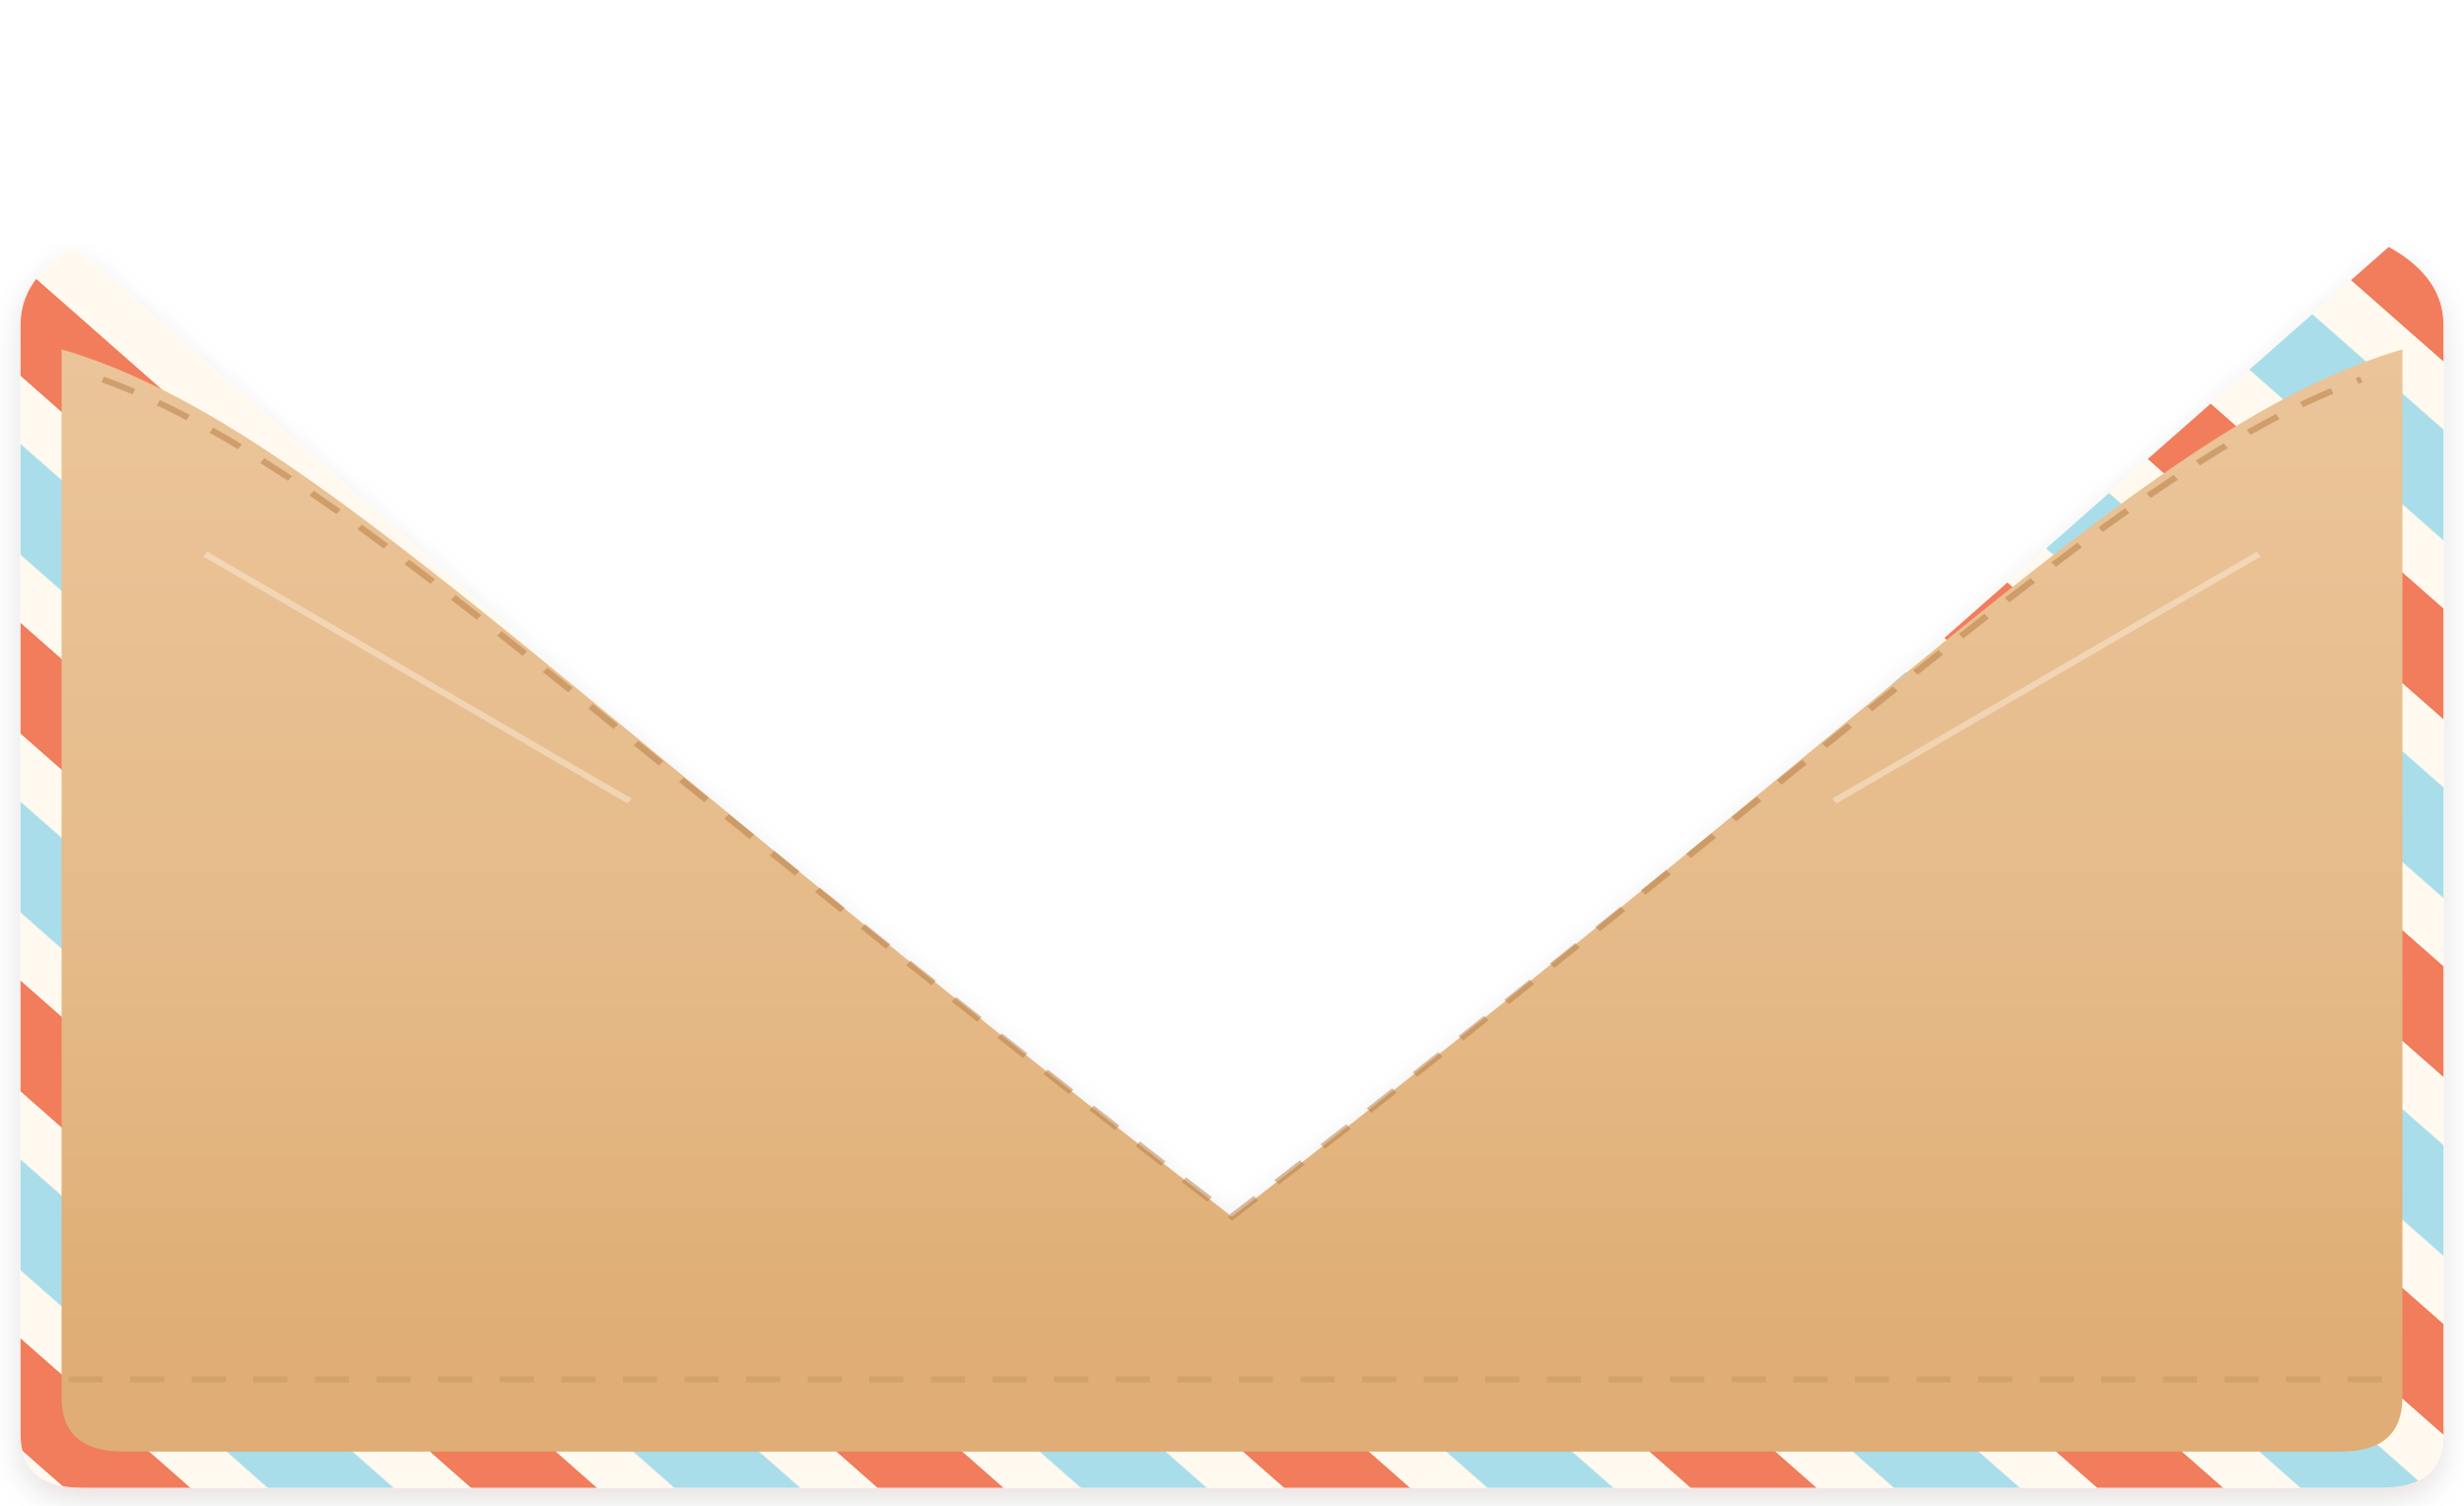
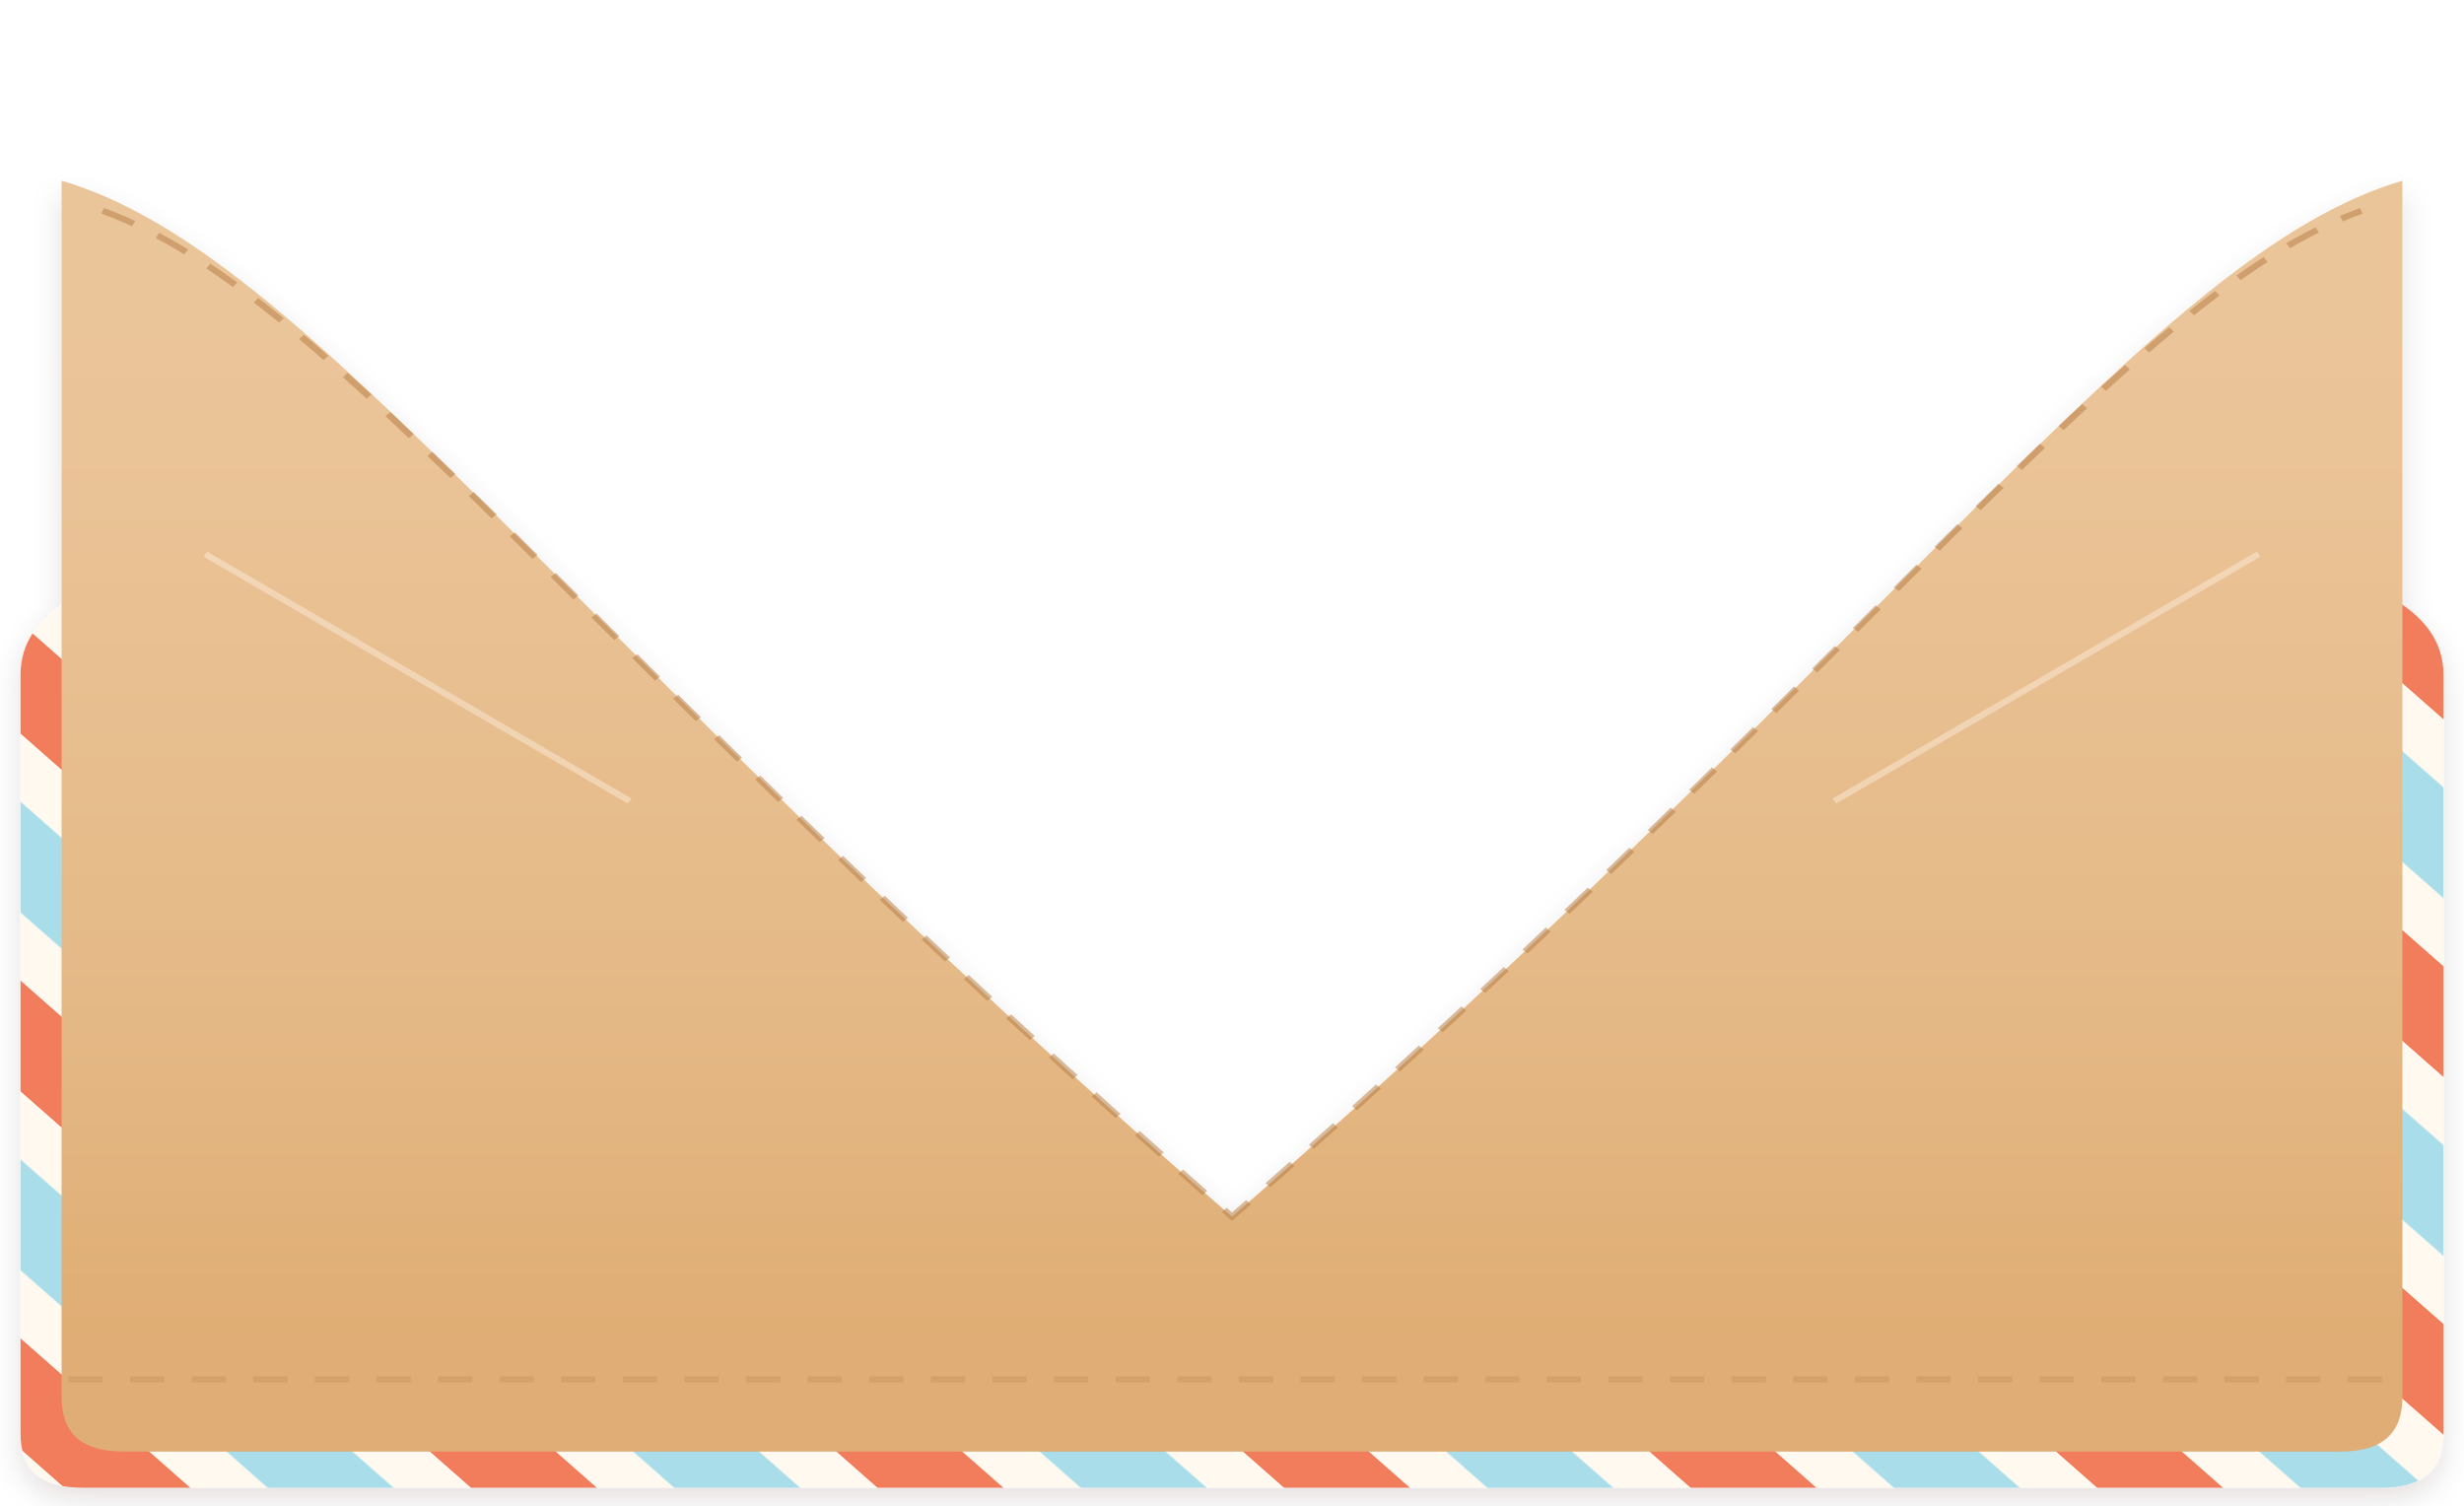
<svg xmlns="http://www.w3.org/2000/svg" width="360" height="220" viewBox="0 0 360 220" fill="none">
  <defs>
    <pattern id="airmail" width="42" height="42" patternUnits="userSpaceOnUse" patternTransform="rotate(-45)">
      <rect width="42" height="42" fill="#FFF9EF" />
      <rect width="13" height="42" fill="#F27D5C" />
      <rect x="21" width="13" height="42" fill="#A9DDEA" />
    </pattern>
    <linearGradient id="kraftBacking" x1="180" y1="54" x2="180" y2="224" gradientUnits="userSpaceOnUse">
      <stop stop-color="#EBC59A" />
      <stop offset="0.62" stop-color="#E5BA88" />
      <stop offset="1" stop-color="#DFAD74" />
    </linearGradient>
    <filter id="paperShadow" x="-8%" y="-8%" width="116%" height="122%">
      <feDropShadow dx="0" dy="2" stdDeviation="2.2" flood-color="#3F281A" flood-opacity="0.12" />
    </filter>
  </defs>
  <g transform="scale(1 0.88)" filter="url(#paperShadow)">
-     <path d="M3 54Q3 46 11 41L180 210L349 41Q357 46 357 54V238Q357 247 348 247H12Q3 247 3 238V54Z" fill="url(#airmail)" />
-     <path d="M9 58C45 70 82 116 180 202C278 116 315 70 351 58V232Q351 241 342 241H18Q9 241 9 232V58Z" fill="url(#kraftBacking)" />
-     <path d="M15 63C49 77 86 120 180 202C274 120 311 77 345 63" stroke="#B77E45" stroke-opacity="0.52" stroke-width="1" stroke-dasharray="5 4" />
+     <path d="M3 112Q3 104 11 99L180 210L349 99Q357 104 357 112V238Q357 247 348 247H12Q3 247 3 238V112Z" fill="url(#airmail)" />
+     <path d="M9 30C45 42 82 105 180 202C278 105 315 42 351 30V232Q351 241 342 241H18Q9 241 9 232V30Z" fill="url(#kraftBacking)" />
+     <path d="M15 35C49 49 86 109 180 202C274 109 311 49 345 35" stroke="#B77E45" stroke-opacity="0.52" stroke-width="1" stroke-dasharray="5 4" />
    <path d="M10 229H350" stroke="#C39562" stroke-opacity="0.42" stroke-width="1" stroke-dasharray="5 4" />
    <path d="M30 92L92 133" stroke="#FFF4E4" stroke-opacity="0.42" stroke-width="1" />
    <path d="M330 92L268 133" stroke="#FFF4E4" stroke-opacity="0.42" stroke-width="1" />
  </g>
</svg>
